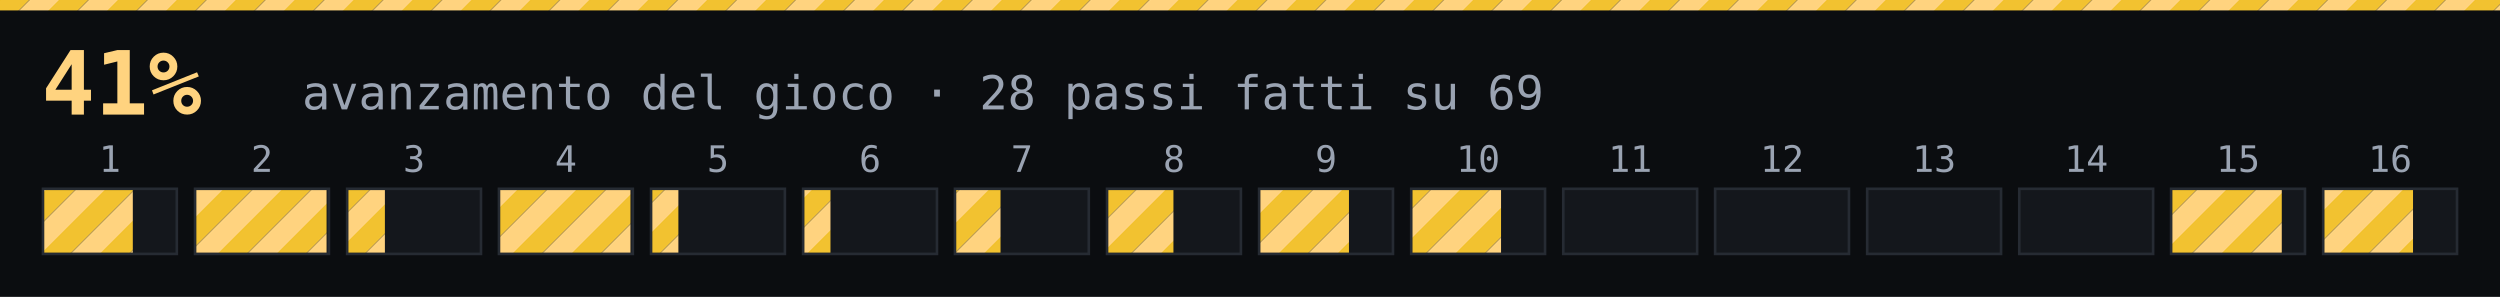
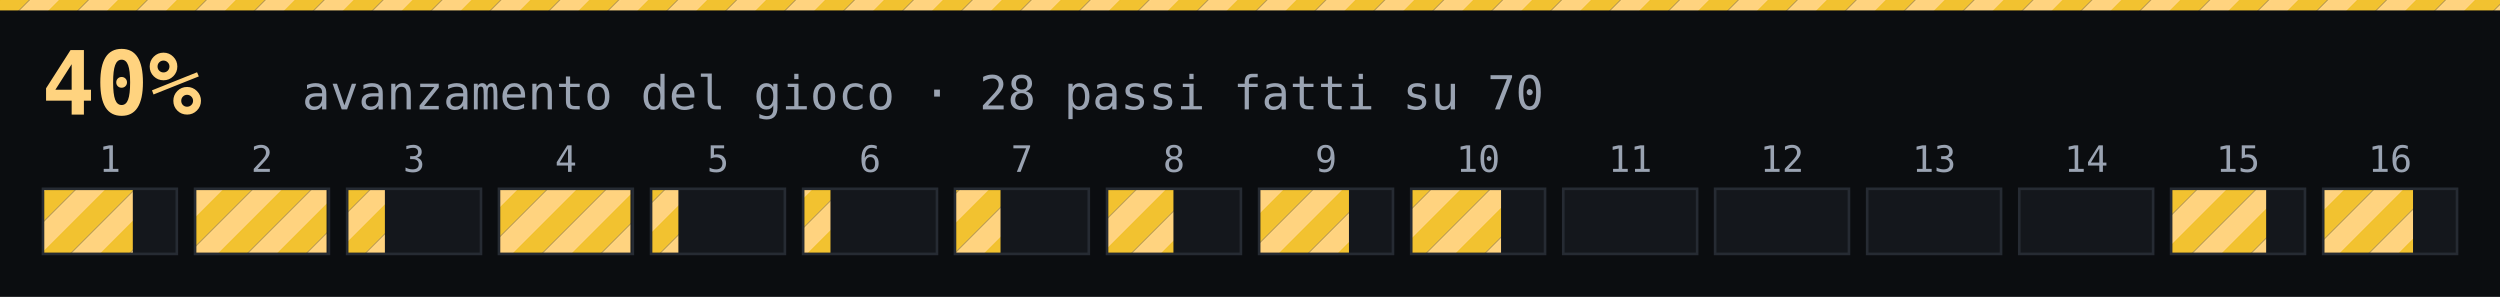
<svg xmlns="http://www.w3.org/2000/svg" width="960" height="114" viewBox="0 0 960 114" font-family="ui-monospace,Cascadia Mono,Consolas,DejaVu Sans Mono,monospace">
  <defs>
    <pattern id="strisce" width="16" height="16" patternUnits="userSpaceOnUse" patternTransform="rotate(45)">
      <rect width="8" height="16" fill="#f2c230" />
      <rect x="8" width="8" height="16" fill="#ffd37f" />
    </pattern>
  </defs>
  <rect width="960" height="114" fill="#0b0d10" />
  <rect width="960" height="4" fill="url(#strisce)" />
-   <text x="16" y="44" fill="#ffd37f" font-size="34" font-weight="700">41%</text>
-   <text x="116" y="42" fill="#9aa3b2" font-size="18">avanzamento del gioco · 28 passi fatti su 69</text>
+   <text x="16" y="44" fill="#ffd37f" font-size="34" font-weight="700">40%</text>
+   <text x="116" y="42" fill="#9aa3b2" font-size="18">avanzamento del gioco · 28 passi fatti su 70</text>
  <text x="42.2" y="66" text-anchor="middle" fill="#9aa3b2" font-size="14">1</text>
  <rect x="16.5" y="72.5" width="51.4" height="25" fill="#14171c" stroke="#262b33" />
  <rect x="17.0" y="73" width="34" height="24" fill="url(#strisce)" />
  <text x="100.6" y="66" text-anchor="middle" fill="#9aa3b2" font-size="14">2</text>
  <rect x="74.9" y="72.5" width="51.4" height="25" fill="#14171c" stroke="#262b33" />
  <rect x="75.4" y="73" width="50" height="24" fill="url(#strisce)" />
  <text x="159.0" y="66" text-anchor="middle" fill="#9aa3b2" font-size="14">3</text>
  <rect x="133.3" y="72.5" width="51.4" height="25" fill="#14171c" stroke="#262b33" />
  <rect x="133.8" y="73" width="14" height="24" fill="url(#strisce)" />
  <text x="217.3" y="66" text-anchor="middle" fill="#9aa3b2" font-size="14">4</text>
  <rect x="191.6" y="72.5" width="51.4" height="25" fill="#14171c" stroke="#262b33" />
  <rect x="192.1" y="73" width="50" height="24" fill="url(#strisce)" />
  <text x="275.7" y="66" text-anchor="middle" fill="#9aa3b2" font-size="14">5</text>
  <rect x="250.0" y="72.5" width="51.4" height="25" fill="#14171c" stroke="#262b33" />
  <rect x="250.5" y="73" width="10" height="24" fill="url(#strisce)" />
  <text x="334.1" y="66" text-anchor="middle" fill="#9aa3b2" font-size="14">6</text>
  <rect x="308.4" y="72.5" width="51.4" height="25" fill="#14171c" stroke="#262b33" />
  <rect x="308.9" y="73" width="10" height="24" fill="url(#strisce)" />
  <text x="392.4" y="66" text-anchor="middle" fill="#9aa3b2" font-size="14">7</text>
  <rect x="366.7" y="72.5" width="51.4" height="25" fill="#14171c" stroke="#262b33" />
  <rect x="367.2" y="73" width="17" height="24" fill="url(#strisce)" />
  <text x="450.8" y="66" text-anchor="middle" fill="#9aa3b2" font-size="14">8</text>
  <rect x="425.1" y="72.5" width="51.4" height="25" fill="#14171c" stroke="#262b33" />
  <rect x="425.6" y="73" width="25" height="24" fill="url(#strisce)" />
  <text x="509.2" y="66" text-anchor="middle" fill="#9aa3b2" font-size="14">9</text>
  <rect x="483.5" y="72.5" width="51.4" height="25" fill="#14171c" stroke="#262b33" />
  <rect x="484.0" y="73" width="34" height="24" fill="url(#strisce)" />
  <text x="567.6" y="66" text-anchor="middle" fill="#9aa3b2" font-size="14">10</text>
  <rect x="541.9" y="72.5" width="51.4" height="25" fill="#14171c" stroke="#262b33" />
  <rect x="542.4" y="73" width="34" height="24" fill="url(#strisce)" />
  <text x="626.0" y="66" text-anchor="middle" fill="#9aa3b2" font-size="14">11</text>
  <rect x="600.3" y="72.5" width="51.4" height="25" fill="#14171c" stroke="#262b33" />
  <text x="684.3" y="66" text-anchor="middle" fill="#9aa3b2" font-size="14">12</text>
  <rect x="658.6" y="72.5" width="51.4" height="25" fill="#14171c" stroke="#262b33" />
  <text x="742.7" y="66" text-anchor="middle" fill="#9aa3b2" font-size="14">13</text>
  <rect x="717.0" y="72.5" width="51.4" height="25" fill="#14171c" stroke="#262b33" />
  <text x="801.1" y="66" text-anchor="middle" fill="#9aa3b2" font-size="14">14</text>
  <rect x="775.4" y="72.5" width="51.4" height="25" fill="#14171c" stroke="#262b33" />
  <text x="859.4" y="66" text-anchor="middle" fill="#9aa3b2" font-size="14">15</text>
  <rect x="833.7" y="72.5" width="51.4" height="25" fill="#14171c" stroke="#262b33" />
-   <rect x="834.2" y="73" width="42" height="24" fill="url(#strisce)" />
+   <rect x="834.2" y="73" width="36" height="24" fill="url(#strisce)" />
  <text x="917.8" y="66" text-anchor="middle" fill="#9aa3b2" font-size="14">16</text>
  <rect x="892.1" y="72.5" width="51.4" height="25" fill="#14171c" stroke="#262b33" />
  <rect x="892.6" y="73" width="34" height="24" fill="url(#strisce)" />
</svg>
